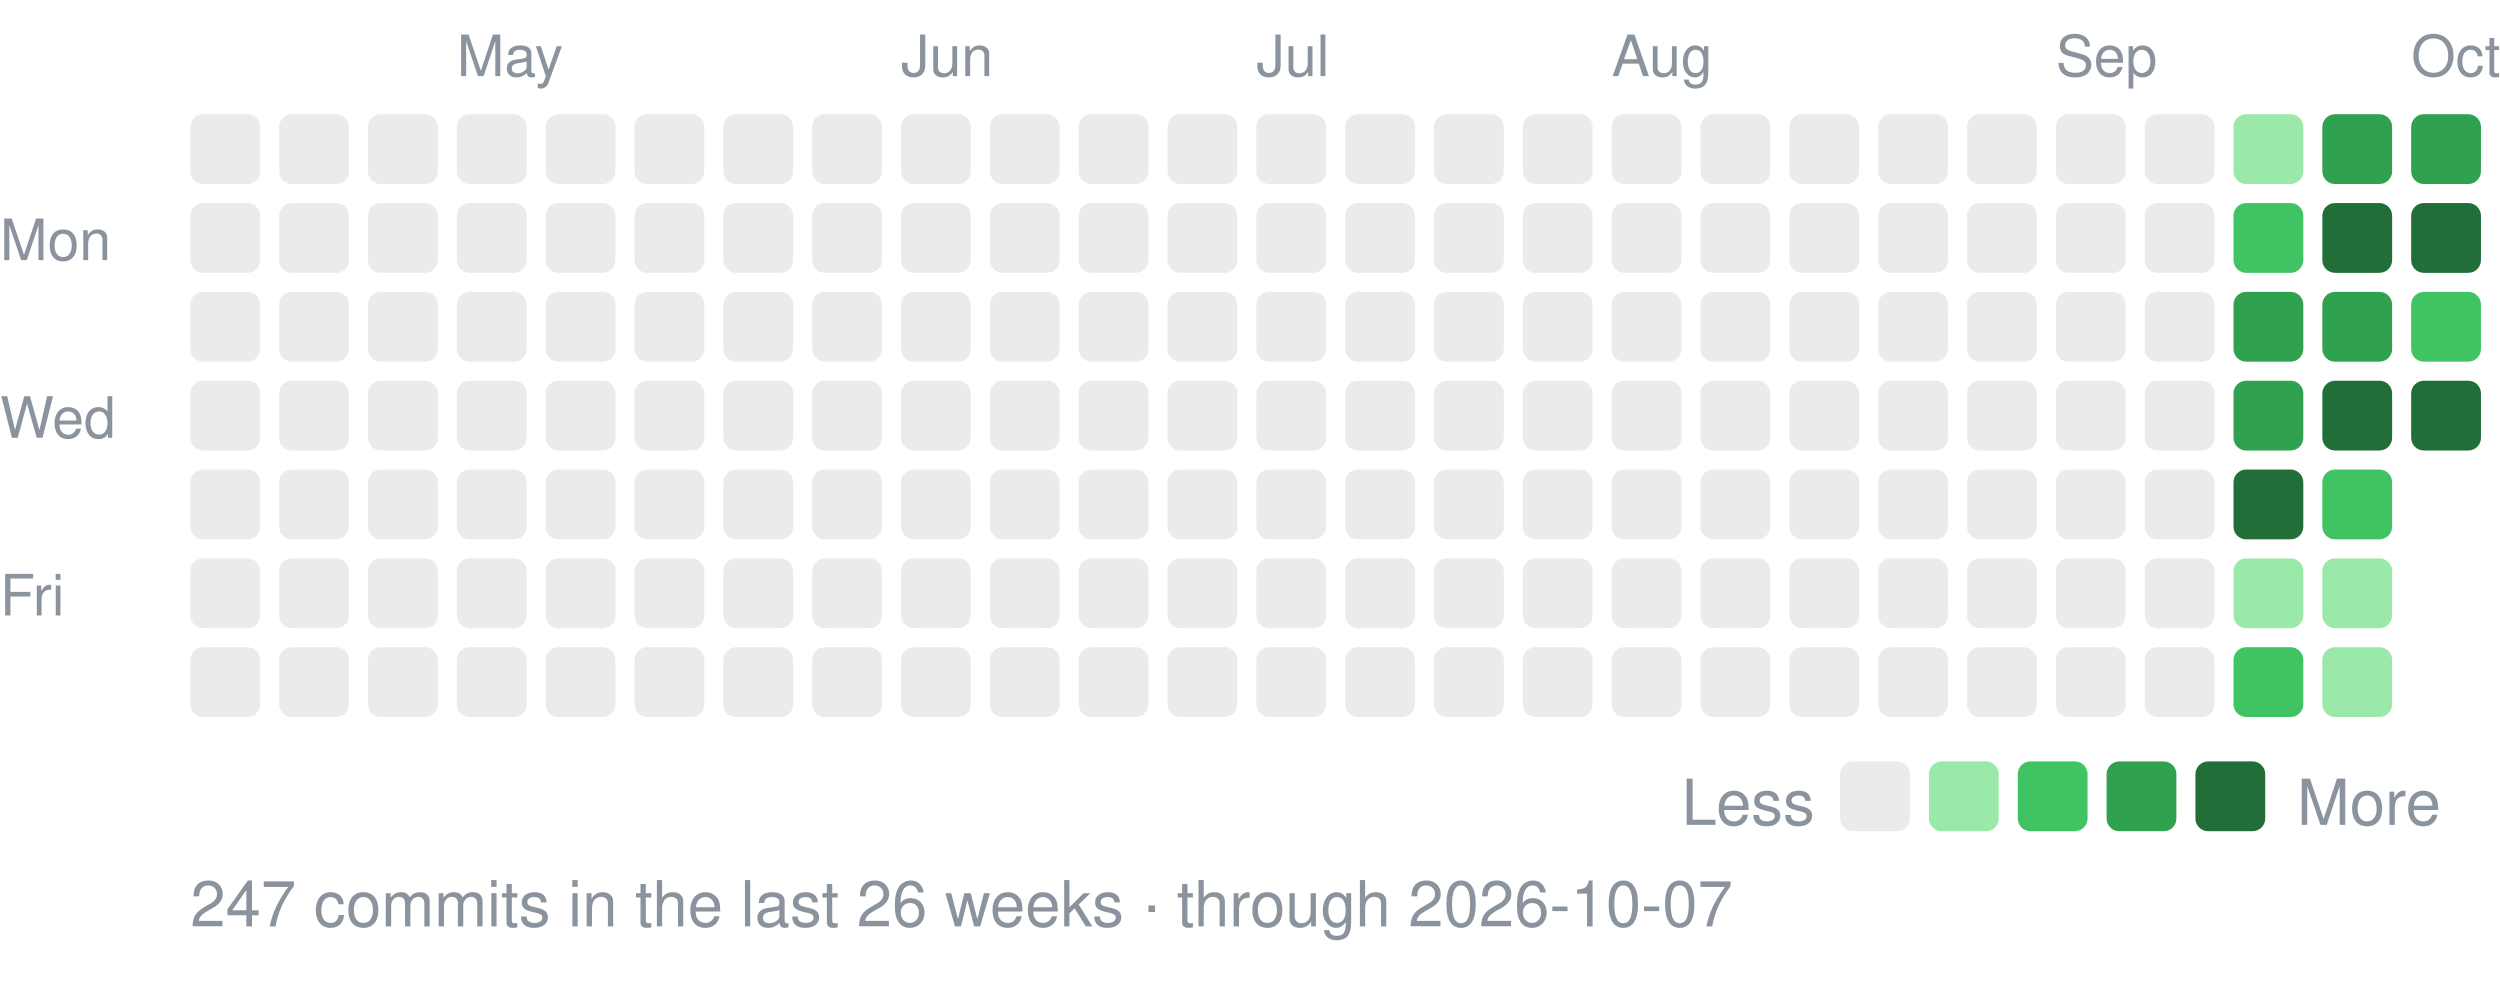
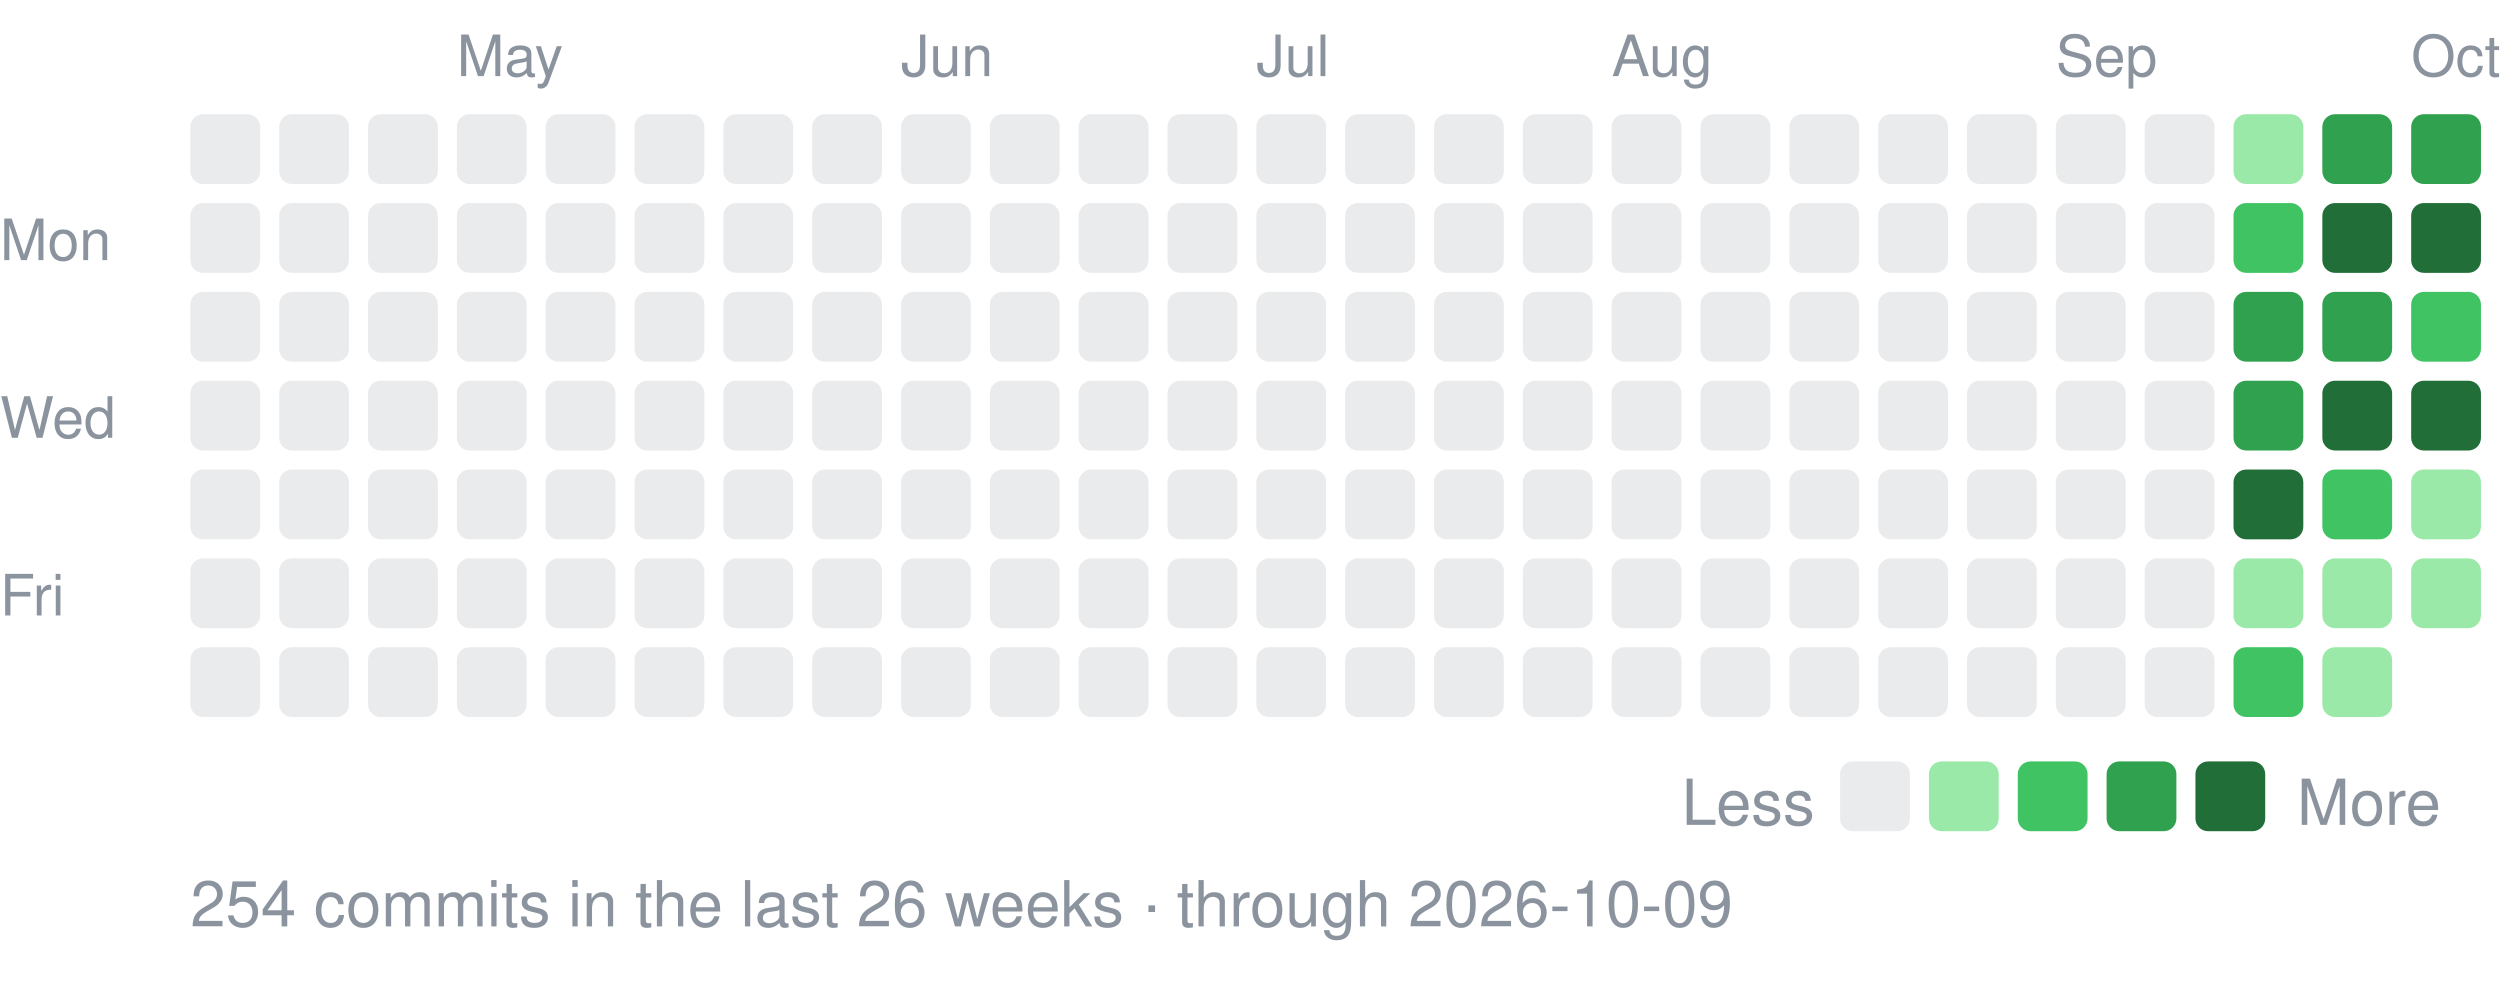
<svg xmlns="http://www.w3.org/2000/svg" width="394" height="156" viewBox="0 0 394 156" role="img">
  <g font-family="-apple-system,BlinkMacSystemFont,Segoe UI,Helvetica,Arial,PingFang SC,sans-serif" font-size="9" fill="#8b949e">
    <text x="72" y="12">May</text>
    <text x="142" y="12">Jun</text>
    <text x="198" y="12">Jul</text>
    <text x="254" y="12">Aug</text>
    <text x="324" y="12">Sep</text>
    <text x="380" y="12">Oct</text>
    <text x="0" y="41">Mon</text>
    <text x="0" y="69">Wed</text>
    <text x="0" y="97">Fri</text>
  </g>
  <rect x="30" y="18" width="11" height="11" rx="2" fill="rgba(139,148,158,0.18)" />
  <rect x="30" y="32" width="11" height="11" rx="2" fill="rgba(139,148,158,0.18)" />
  <rect x="30" y="46" width="11" height="11" rx="2" fill="rgba(139,148,158,0.18)" />
  <rect x="30" y="60" width="11" height="11" rx="2" fill="rgba(139,148,158,0.18)" />
  <rect x="30" y="74" width="11" height="11" rx="2" fill="rgba(139,148,158,0.18)" />
  <rect x="30" y="88" width="11" height="11" rx="2" fill="rgba(139,148,158,0.18)" />
  <rect x="30" y="102" width="11" height="11" rx="2" fill="rgba(139,148,158,0.18)" />
  <rect x="44" y="18" width="11" height="11" rx="2" fill="rgba(139,148,158,0.18)" />
  <rect x="44" y="32" width="11" height="11" rx="2" fill="rgba(139,148,158,0.18)" />
  <rect x="44" y="46" width="11" height="11" rx="2" fill="rgba(139,148,158,0.18)" />
  <rect x="44" y="60" width="11" height="11" rx="2" fill="rgba(139,148,158,0.18)" />
  <rect x="44" y="74" width="11" height="11" rx="2" fill="rgba(139,148,158,0.18)" />
  <rect x="44" y="88" width="11" height="11" rx="2" fill="rgba(139,148,158,0.18)" />
  <rect x="44" y="102" width="11" height="11" rx="2" fill="rgba(139,148,158,0.18)" />
  <rect x="58" y="18" width="11" height="11" rx="2" fill="rgba(139,148,158,0.18)" />
  <rect x="58" y="32" width="11" height="11" rx="2" fill="rgba(139,148,158,0.18)" />
  <rect x="58" y="46" width="11" height="11" rx="2" fill="rgba(139,148,158,0.18)" />
  <rect x="58" y="60" width="11" height="11" rx="2" fill="rgba(139,148,158,0.18)" />
  <rect x="58" y="74" width="11" height="11" rx="2" fill="rgba(139,148,158,0.18)" />
  <rect x="58" y="88" width="11" height="11" rx="2" fill="rgba(139,148,158,0.18)" />
  <rect x="58" y="102" width="11" height="11" rx="2" fill="rgba(139,148,158,0.18)" />
  <rect x="72" y="18" width="11" height="11" rx="2" fill="rgba(139,148,158,0.18)" />
  <rect x="72" y="32" width="11" height="11" rx="2" fill="rgba(139,148,158,0.18)" />
  <rect x="72" y="46" width="11" height="11" rx="2" fill="rgba(139,148,158,0.18)" />
  <rect x="72" y="60" width="11" height="11" rx="2" fill="rgba(139,148,158,0.18)" />
  <rect x="72" y="74" width="11" height="11" rx="2" fill="rgba(139,148,158,0.18)" />
  <rect x="72" y="88" width="11" height="11" rx="2" fill="rgba(139,148,158,0.18)" />
  <rect x="72" y="102" width="11" height="11" rx="2" fill="rgba(139,148,158,0.18)" />
  <rect x="86" y="18" width="11" height="11" rx="2" fill="rgba(139,148,158,0.18)" />
  <rect x="86" y="32" width="11" height="11" rx="2" fill="rgba(139,148,158,0.18)" />
  <rect x="86" y="46" width="11" height="11" rx="2" fill="rgba(139,148,158,0.18)" />
  <rect x="86" y="60" width="11" height="11" rx="2" fill="rgba(139,148,158,0.18)" />
  <rect x="86" y="74" width="11" height="11" rx="2" fill="rgba(139,148,158,0.18)" />
  <rect x="86" y="88" width="11" height="11" rx="2" fill="rgba(139,148,158,0.18)" />
  <rect x="86" y="102" width="11" height="11" rx="2" fill="rgba(139,148,158,0.18)" />
  <rect x="100" y="18" width="11" height="11" rx="2" fill="rgba(139,148,158,0.18)" />
  <rect x="100" y="32" width="11" height="11" rx="2" fill="rgba(139,148,158,0.18)" />
  <rect x="100" y="46" width="11" height="11" rx="2" fill="rgba(139,148,158,0.18)" />
  <rect x="100" y="60" width="11" height="11" rx="2" fill="rgba(139,148,158,0.18)" />
  <rect x="100" y="74" width="11" height="11" rx="2" fill="rgba(139,148,158,0.18)" />
  <rect x="100" y="88" width="11" height="11" rx="2" fill="rgba(139,148,158,0.18)" />
  <rect x="100" y="102" width="11" height="11" rx="2" fill="rgba(139,148,158,0.18)" />
  <rect x="114" y="18" width="11" height="11" rx="2" fill="rgba(139,148,158,0.18)" />
  <rect x="114" y="32" width="11" height="11" rx="2" fill="rgba(139,148,158,0.18)" />
  <rect x="114" y="46" width="11" height="11" rx="2" fill="rgba(139,148,158,0.18)" />
  <rect x="114" y="60" width="11" height="11" rx="2" fill="rgba(139,148,158,0.18)" />
  <rect x="114" y="74" width="11" height="11" rx="2" fill="rgba(139,148,158,0.18)" />
  <rect x="114" y="88" width="11" height="11" rx="2" fill="rgba(139,148,158,0.18)" />
  <rect x="114" y="102" width="11" height="11" rx="2" fill="rgba(139,148,158,0.18)" />
  <rect x="128" y="18" width="11" height="11" rx="2" fill="rgba(139,148,158,0.18)" />
  <rect x="128" y="32" width="11" height="11" rx="2" fill="rgba(139,148,158,0.18)" />
  <rect x="128" y="46" width="11" height="11" rx="2" fill="rgba(139,148,158,0.18)" />
  <rect x="128" y="60" width="11" height="11" rx="2" fill="rgba(139,148,158,0.18)" />
  <rect x="128" y="74" width="11" height="11" rx="2" fill="rgba(139,148,158,0.18)" />
  <rect x="128" y="88" width="11" height="11" rx="2" fill="rgba(139,148,158,0.18)" />
  <rect x="128" y="102" width="11" height="11" rx="2" fill="rgba(139,148,158,0.18)" />
  <rect x="142" y="18" width="11" height="11" rx="2" fill="rgba(139,148,158,0.18)" />
  <rect x="142" y="32" width="11" height="11" rx="2" fill="rgba(139,148,158,0.18)" />
  <rect x="142" y="46" width="11" height="11" rx="2" fill="rgba(139,148,158,0.18)" />
  <rect x="142" y="60" width="11" height="11" rx="2" fill="rgba(139,148,158,0.18)" />
  <rect x="142" y="74" width="11" height="11" rx="2" fill="rgba(139,148,158,0.18)" />
  <rect x="142" y="88" width="11" height="11" rx="2" fill="rgba(139,148,158,0.18)" />
  <rect x="142" y="102" width="11" height="11" rx="2" fill="rgba(139,148,158,0.18)" />
  <rect x="156" y="18" width="11" height="11" rx="2" fill="rgba(139,148,158,0.18)" />
  <rect x="156" y="32" width="11" height="11" rx="2" fill="rgba(139,148,158,0.18)" />
  <rect x="156" y="46" width="11" height="11" rx="2" fill="rgba(139,148,158,0.18)" />
  <rect x="156" y="60" width="11" height="11" rx="2" fill="rgba(139,148,158,0.18)" />
  <rect x="156" y="74" width="11" height="11" rx="2" fill="rgba(139,148,158,0.18)" />
  <rect x="156" y="88" width="11" height="11" rx="2" fill="rgba(139,148,158,0.18)" />
  <rect x="156" y="102" width="11" height="11" rx="2" fill="rgba(139,148,158,0.18)" />
  <rect x="170" y="18" width="11" height="11" rx="2" fill="rgba(139,148,158,0.18)" />
  <rect x="170" y="32" width="11" height="11" rx="2" fill="rgba(139,148,158,0.18)" />
  <rect x="170" y="46" width="11" height="11" rx="2" fill="rgba(139,148,158,0.18)" />
  <rect x="170" y="60" width="11" height="11" rx="2" fill="rgba(139,148,158,0.18)" />
  <rect x="170" y="74" width="11" height="11" rx="2" fill="rgba(139,148,158,0.18)" />
  <rect x="170" y="88" width="11" height="11" rx="2" fill="rgba(139,148,158,0.18)" />
  <rect x="170" y="102" width="11" height="11" rx="2" fill="rgba(139,148,158,0.18)" />
  <rect x="184" y="18" width="11" height="11" rx="2" fill="rgba(139,148,158,0.18)" />
  <rect x="184" y="32" width="11" height="11" rx="2" fill="rgba(139,148,158,0.18)" />
  <rect x="184" y="46" width="11" height="11" rx="2" fill="rgba(139,148,158,0.18)" />
  <rect x="184" y="60" width="11" height="11" rx="2" fill="rgba(139,148,158,0.18)" />
  <rect x="184" y="74" width="11" height="11" rx="2" fill="rgba(139,148,158,0.18)" />
  <rect x="184" y="88" width="11" height="11" rx="2" fill="rgba(139,148,158,0.18)" />
  <rect x="184" y="102" width="11" height="11" rx="2" fill="rgba(139,148,158,0.18)" />
  <rect x="198" y="18" width="11" height="11" rx="2" fill="rgba(139,148,158,0.18)" />
  <rect x="198" y="32" width="11" height="11" rx="2" fill="rgba(139,148,158,0.18)" />
  <rect x="198" y="46" width="11" height="11" rx="2" fill="rgba(139,148,158,0.18)" />
  <rect x="198" y="60" width="11" height="11" rx="2" fill="rgba(139,148,158,0.18)" />
  <rect x="198" y="74" width="11" height="11" rx="2" fill="rgba(139,148,158,0.18)" />
  <rect x="198" y="88" width="11" height="11" rx="2" fill="rgba(139,148,158,0.18)" />
  <rect x="198" y="102" width="11" height="11" rx="2" fill="rgba(139,148,158,0.18)" />
  <rect x="212" y="18" width="11" height="11" rx="2" fill="rgba(139,148,158,0.18)" />
  <rect x="212" y="32" width="11" height="11" rx="2" fill="rgba(139,148,158,0.18)" />
  <rect x="212" y="46" width="11" height="11" rx="2" fill="rgba(139,148,158,0.18)" />
  <rect x="212" y="60" width="11" height="11" rx="2" fill="rgba(139,148,158,0.18)" />
  <rect x="212" y="74" width="11" height="11" rx="2" fill="rgba(139,148,158,0.18)" />
  <rect x="212" y="88" width="11" height="11" rx="2" fill="rgba(139,148,158,0.18)" />
  <rect x="212" y="102" width="11" height="11" rx="2" fill="rgba(139,148,158,0.18)" />
  <rect x="226" y="18" width="11" height="11" rx="2" fill="rgba(139,148,158,0.18)" />
  <rect x="226" y="32" width="11" height="11" rx="2" fill="rgba(139,148,158,0.18)" />
  <rect x="226" y="46" width="11" height="11" rx="2" fill="rgba(139,148,158,0.18)" />
  <rect x="226" y="60" width="11" height="11" rx="2" fill="rgba(139,148,158,0.18)" />
  <rect x="226" y="74" width="11" height="11" rx="2" fill="rgba(139,148,158,0.18)" />
  <rect x="226" y="88" width="11" height="11" rx="2" fill="rgba(139,148,158,0.18)" />
  <rect x="226" y="102" width="11" height="11" rx="2" fill="rgba(139,148,158,0.18)" />
  <rect x="240" y="18" width="11" height="11" rx="2" fill="rgba(139,148,158,0.18)" />
  <rect x="240" y="32" width="11" height="11" rx="2" fill="rgba(139,148,158,0.18)" />
  <rect x="240" y="46" width="11" height="11" rx="2" fill="rgba(139,148,158,0.18)" />
  <rect x="240" y="60" width="11" height="11" rx="2" fill="rgba(139,148,158,0.18)" />
  <rect x="240" y="74" width="11" height="11" rx="2" fill="rgba(139,148,158,0.18)" />
  <rect x="240" y="88" width="11" height="11" rx="2" fill="rgba(139,148,158,0.18)" />
  <rect x="240" y="102" width="11" height="11" rx="2" fill="rgba(139,148,158,0.18)" />
  <rect x="254" y="18" width="11" height="11" rx="2" fill="rgba(139,148,158,0.18)" />
  <rect x="254" y="32" width="11" height="11" rx="2" fill="rgba(139,148,158,0.18)" />
  <rect x="254" y="46" width="11" height="11" rx="2" fill="rgba(139,148,158,0.18)" />
  <rect x="254" y="60" width="11" height="11" rx="2" fill="rgba(139,148,158,0.18)" />
  <rect x="254" y="74" width="11" height="11" rx="2" fill="rgba(139,148,158,0.18)" />
  <rect x="254" y="88" width="11" height="11" rx="2" fill="rgba(139,148,158,0.18)" />
  <rect x="254" y="102" width="11" height="11" rx="2" fill="rgba(139,148,158,0.18)" />
  <rect x="268" y="18" width="11" height="11" rx="2" fill="rgba(139,148,158,0.18)" />
  <rect x="268" y="32" width="11" height="11" rx="2" fill="rgba(139,148,158,0.18)" />
  <rect x="268" y="46" width="11" height="11" rx="2" fill="rgba(139,148,158,0.18)" />
  <rect x="268" y="60" width="11" height="11" rx="2" fill="rgba(139,148,158,0.18)" />
  <rect x="268" y="74" width="11" height="11" rx="2" fill="rgba(139,148,158,0.18)" />
  <rect x="268" y="88" width="11" height="11" rx="2" fill="rgba(139,148,158,0.18)" />
  <rect x="268" y="102" width="11" height="11" rx="2" fill="rgba(139,148,158,0.18)" />
  <rect x="282" y="18" width="11" height="11" rx="2" fill="rgba(139,148,158,0.18)" />
  <rect x="282" y="32" width="11" height="11" rx="2" fill="rgba(139,148,158,0.18)" />
  <rect x="282" y="46" width="11" height="11" rx="2" fill="rgba(139,148,158,0.18)" />
  <rect x="282" y="60" width="11" height="11" rx="2" fill="rgba(139,148,158,0.18)" />
  <rect x="282" y="74" width="11" height="11" rx="2" fill="rgba(139,148,158,0.18)" />
  <rect x="282" y="88" width="11" height="11" rx="2" fill="rgba(139,148,158,0.18)" />
  <rect x="282" y="102" width="11" height="11" rx="2" fill="rgba(139,148,158,0.18)" />
  <rect x="296" y="18" width="11" height="11" rx="2" fill="rgba(139,148,158,0.18)" />
  <rect x="296" y="32" width="11" height="11" rx="2" fill="rgba(139,148,158,0.18)" />
  <rect x="296" y="46" width="11" height="11" rx="2" fill="rgba(139,148,158,0.18)" />
  <rect x="296" y="60" width="11" height="11" rx="2" fill="rgba(139,148,158,0.18)" />
  <rect x="296" y="74" width="11" height="11" rx="2" fill="rgba(139,148,158,0.18)" />
  <rect x="296" y="88" width="11" height="11" rx="2" fill="rgba(139,148,158,0.18)" />
  <rect x="296" y="102" width="11" height="11" rx="2" fill="rgba(139,148,158,0.18)" />
  <rect x="310" y="18" width="11" height="11" rx="2" fill="rgba(139,148,158,0.18)" />
  <rect x="310" y="32" width="11" height="11" rx="2" fill="rgba(139,148,158,0.18)" />
  <rect x="310" y="46" width="11" height="11" rx="2" fill="rgba(139,148,158,0.18)" />
  <rect x="310" y="60" width="11" height="11" rx="2" fill="rgba(139,148,158,0.18)" />
  <rect x="310" y="74" width="11" height="11" rx="2" fill="rgba(139,148,158,0.18)" />
  <rect x="310" y="88" width="11" height="11" rx="2" fill="rgba(139,148,158,0.18)" />
  <rect x="310" y="102" width="11" height="11" rx="2" fill="rgba(139,148,158,0.18)" />
  <rect x="324" y="18" width="11" height="11" rx="2" fill="rgba(139,148,158,0.18)" />
  <rect x="324" y="32" width="11" height="11" rx="2" fill="rgba(139,148,158,0.18)" />
  <rect x="324" y="46" width="11" height="11" rx="2" fill="rgba(139,148,158,0.18)" />
  <rect x="324" y="60" width="11" height="11" rx="2" fill="rgba(139,148,158,0.18)" />
  <rect x="324" y="74" width="11" height="11" rx="2" fill="rgba(139,148,158,0.18)" />
  <rect x="324" y="88" width="11" height="11" rx="2" fill="rgba(139,148,158,0.18)" />
  <rect x="324" y="102" width="11" height="11" rx="2" fill="rgba(139,148,158,0.18)" />
  <rect x="338" y="18" width="11" height="11" rx="2" fill="rgba(139,148,158,0.18)" />
  <rect x="338" y="32" width="11" height="11" rx="2" fill="rgba(139,148,158,0.18)" />
  <rect x="338" y="46" width="11" height="11" rx="2" fill="rgba(139,148,158,0.18)" />
  <rect x="338" y="60" width="11" height="11" rx="2" fill="rgba(139,148,158,0.18)" />
  <rect x="338" y="74" width="11" height="11" rx="2" fill="rgba(139,148,158,0.18)" />
  <rect x="338" y="88" width="11" height="11" rx="2" fill="rgba(139,148,158,0.18)" />
  <rect x="338" y="102" width="11" height="11" rx="2" fill="rgba(139,148,158,0.18)" />
  <rect x="352" y="18" width="11" height="11" rx="2" fill="#9be9a8" />
  <rect x="352" y="32" width="11" height="11" rx="2" fill="#40c463" />
  <rect x="352" y="46" width="11" height="11" rx="2" fill="#30a14e" />
  <rect x="352" y="60" width="11" height="11" rx="2" fill="#30a14e" />
  <rect x="352" y="74" width="11" height="11" rx="2" fill="#216e39" />
  <rect x="352" y="88" width="11" height="11" rx="2" fill="#9be9a8" />
  <rect x="352" y="102" width="11" height="11" rx="2" fill="#40c463" />
  <rect x="366" y="18" width="11" height="11" rx="2" fill="#30a14e" />
  <rect x="366" y="32" width="11" height="11" rx="2" fill="#216e39" />
  <rect x="366" y="46" width="11" height="11" rx="2" fill="#30a14e" />
  <rect x="366" y="60" width="11" height="11" rx="2" fill="#216e39" />
  <rect x="366" y="74" width="11" height="11" rx="2" fill="#40c463" />
  <rect x="366" y="88" width="11" height="11" rx="2" fill="#9be9a8" />
  <rect x="366" y="102" width="11" height="11" rx="2" fill="#9be9a8" />
  <rect x="380" y="18" width="11" height="11" rx="2" fill="#30a14e" />
  <rect x="380" y="32" width="11" height="11" rx="2" fill="#216e39" />
  <rect x="380" y="46" width="11" height="11" rx="2" fill="#40c463" />
  <rect x="380" y="60" width="11" height="11" rx="2" fill="#216e39" />
+   <rect x="380" y="74" width="11" height="11" rx="2" fill="#9be9a8" />
+   <rect x="380" y="88" width="11" height="11" rx="2" fill="#9be9a8" />
  <g font-family="-apple-system,BlinkMacSystemFont,Segoe UI,Helvetica,Arial,PingFang SC,sans-serif" font-size="10" fill="#8b949e">
-     <text x="30" y="146">247 commits in the last 26 weeks · through 2026-10-07</text>
+     <text x="30" y="146">254 commits in the last 26 weeks · through 2026-10-09</text>
    <text x="286" y="130" text-anchor="end">Less</text>
    <rect x="290" y="120" width="11" height="11" rx="2" fill="rgba(139,148,158,0.18)" />
    <rect x="304" y="120" width="11" height="11" rx="2" fill="#9be9a8" />
    <rect x="318" y="120" width="11" height="11" rx="2" fill="#40c463" />
    <rect x="332" y="120" width="11" height="11" rx="2" fill="#30a14e" />
    <rect x="346" y="120" width="11" height="11" rx="2" fill="#216e39" />
    <text x="362" y="130">More</text>
  </g>
</svg>
